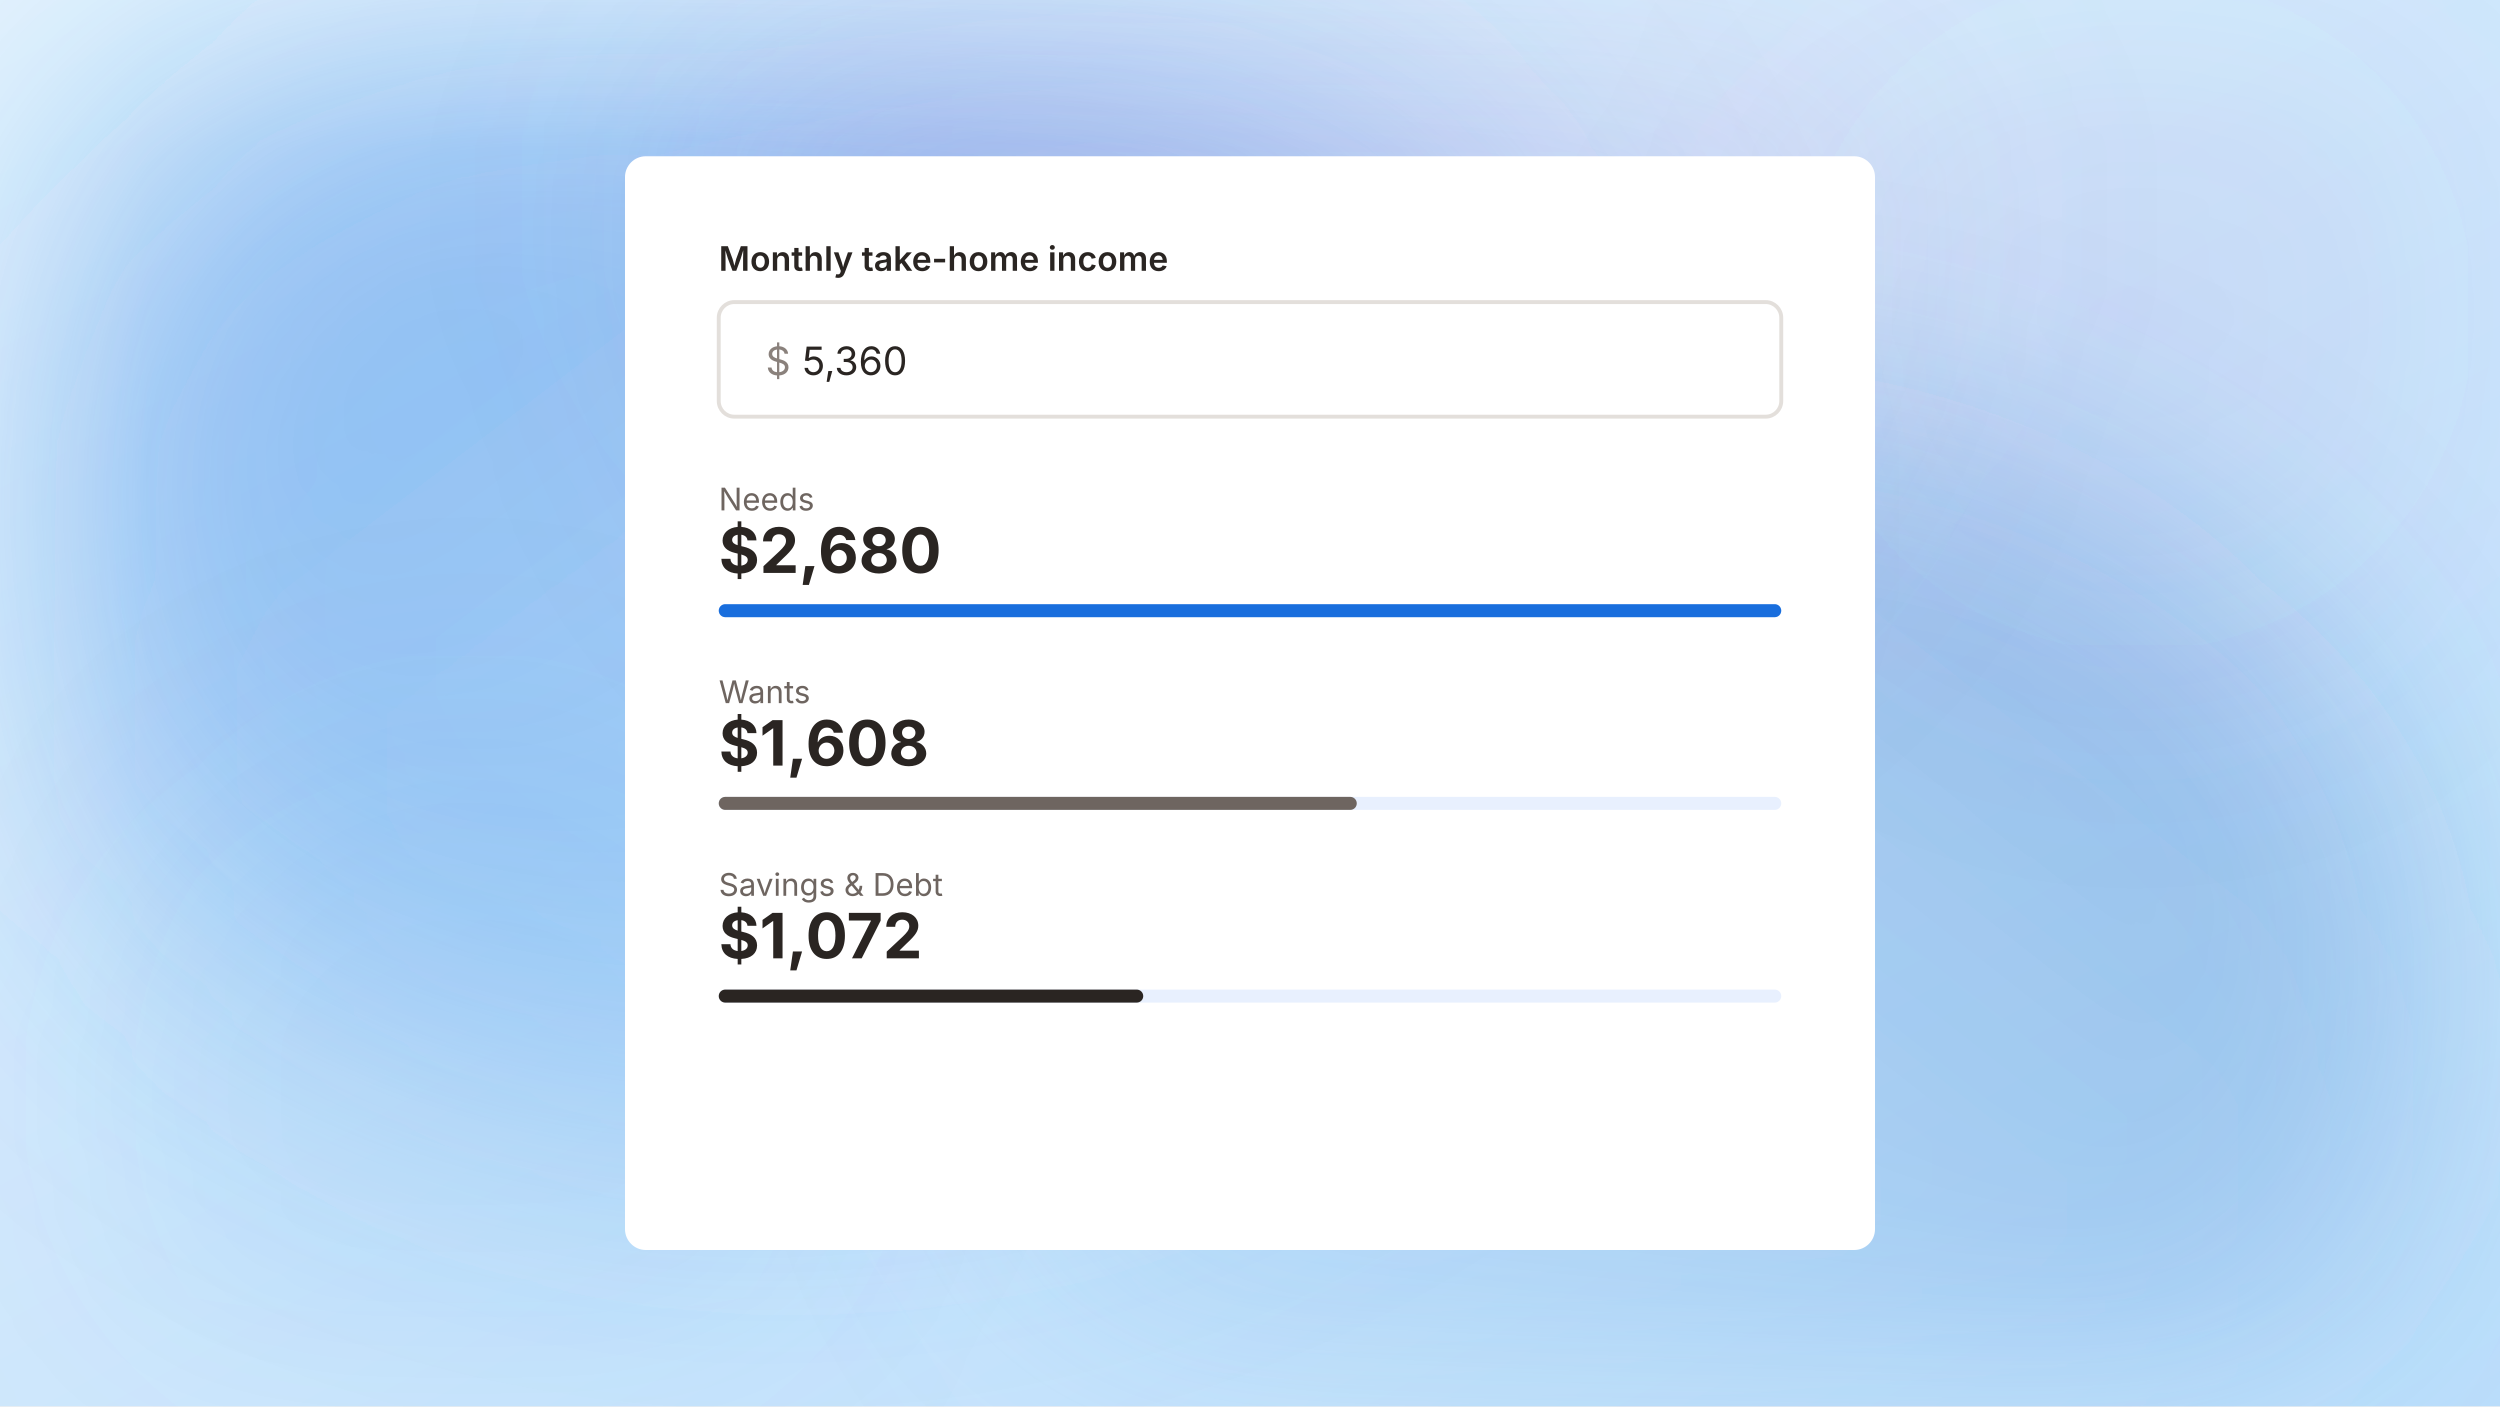
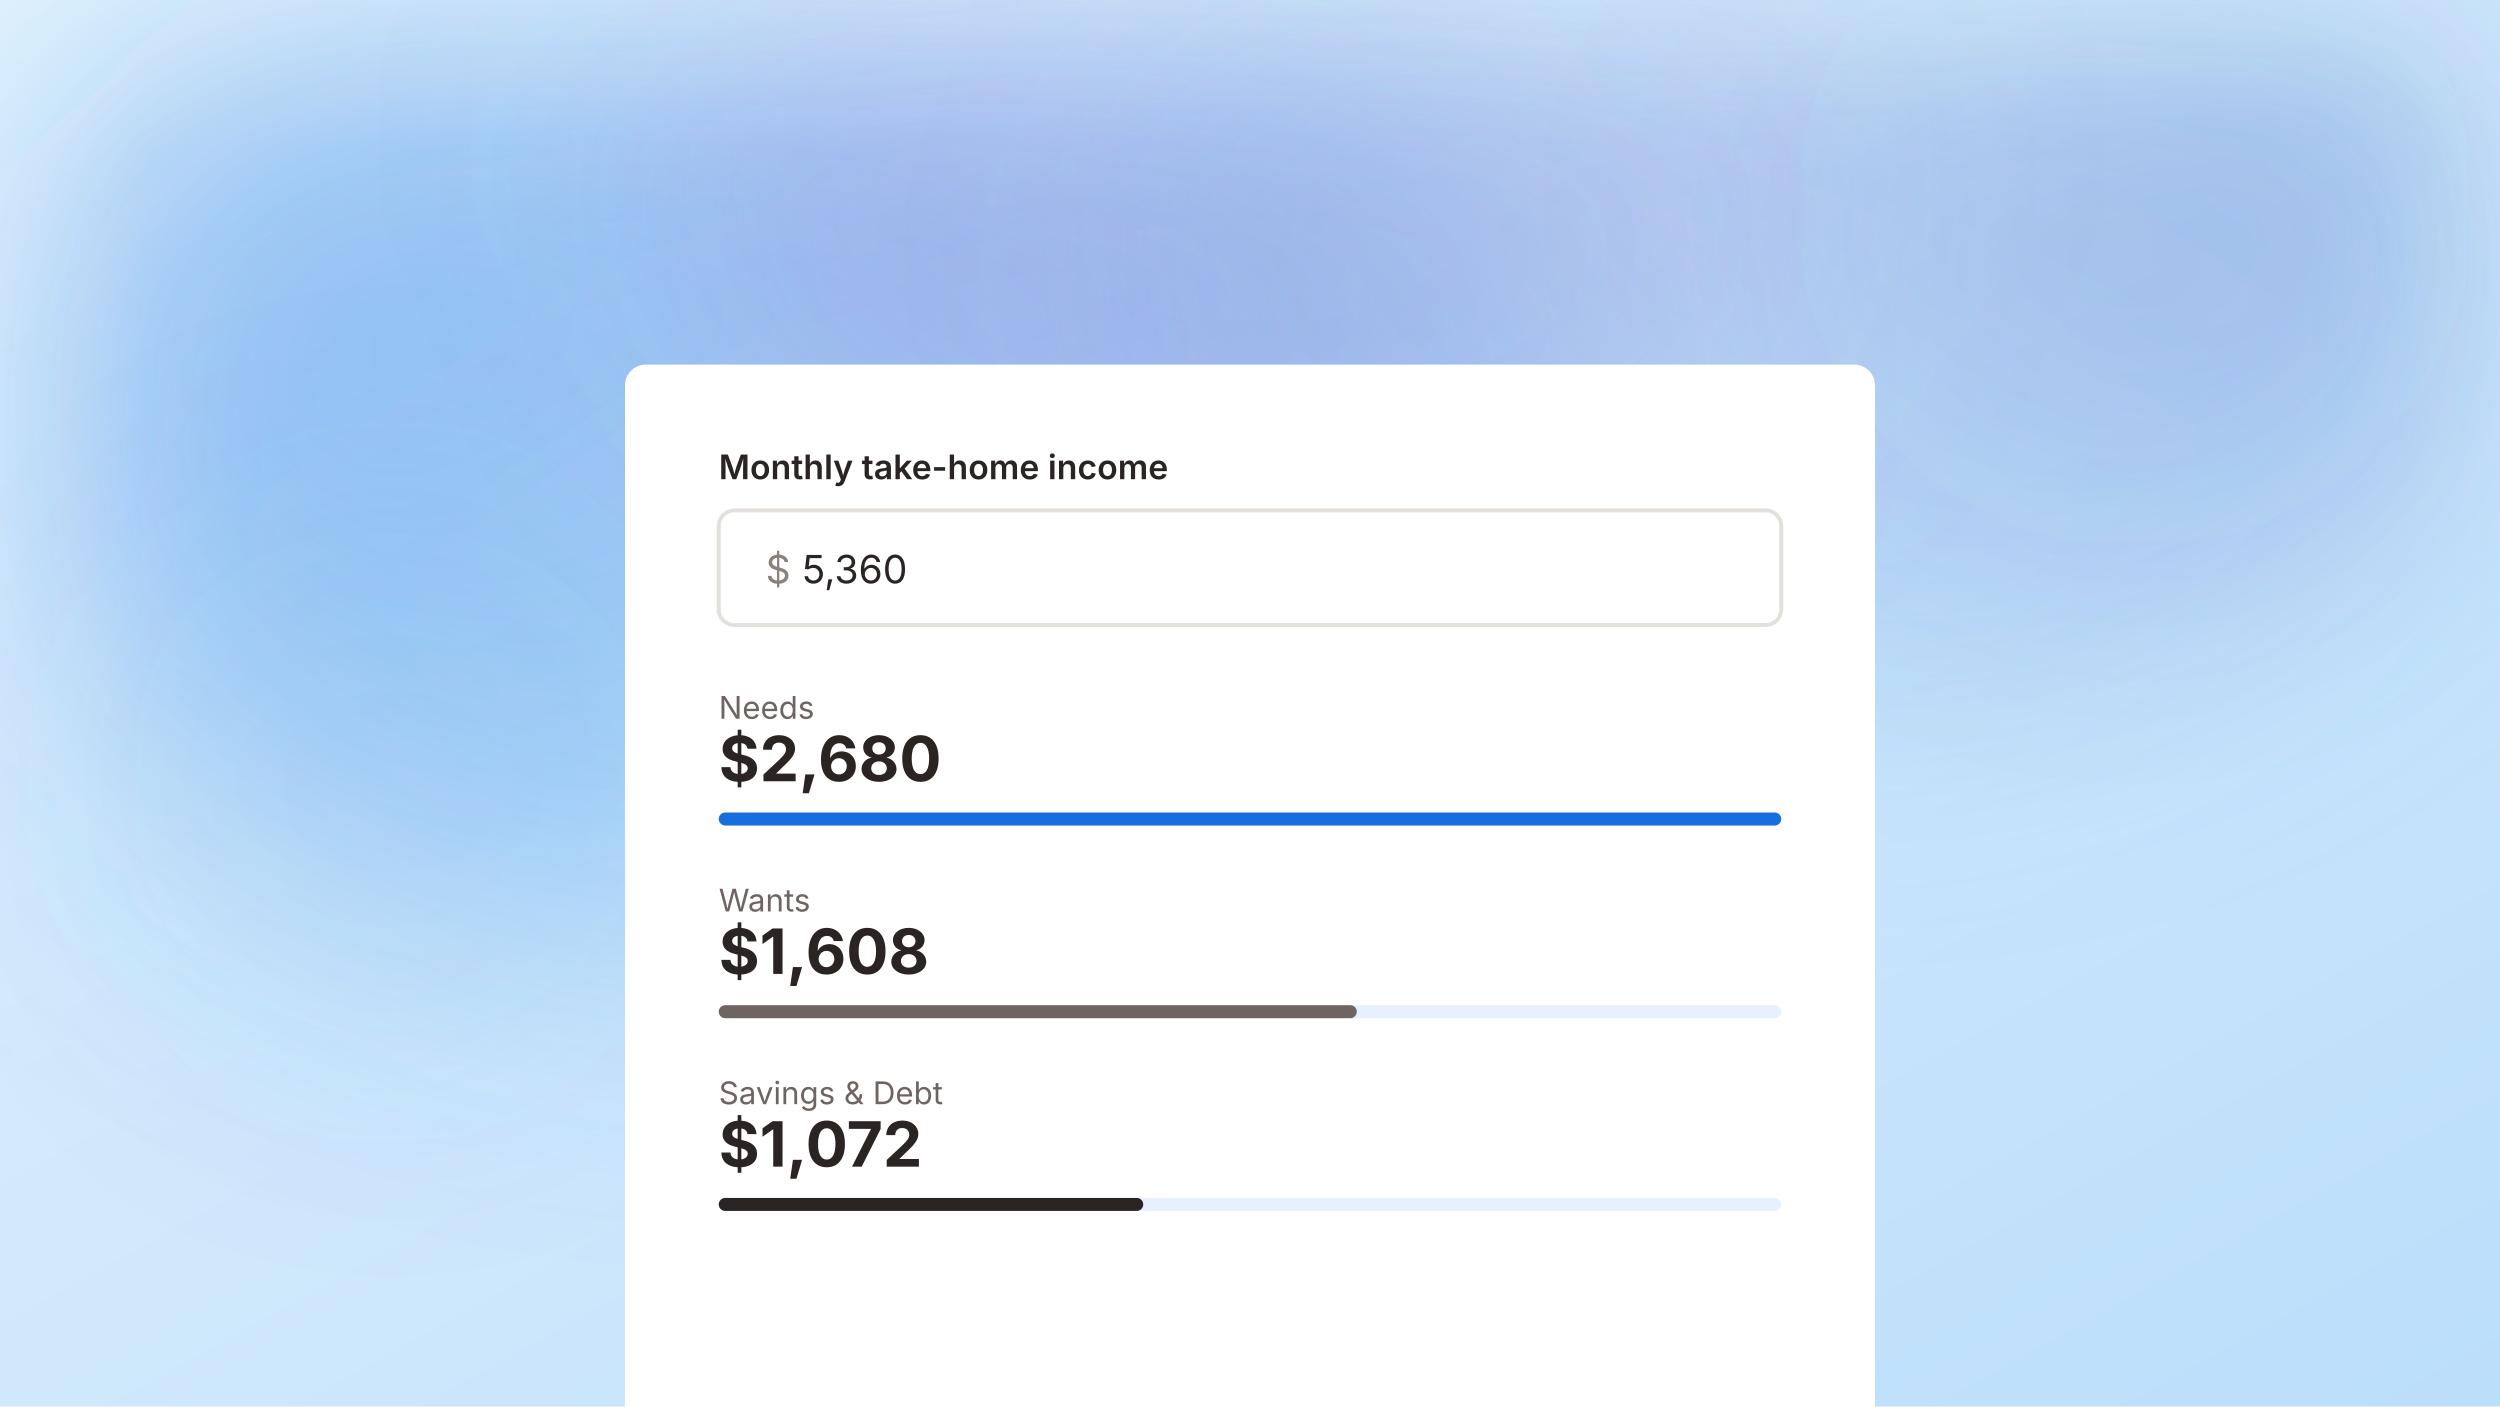
<svg xmlns="http://www.w3.org/2000/svg" width="960" height="540" viewBox="0 0 960 540">
  <defs>
    <linearGradient id="bg" x1="0%" y1="0%" x2="100%" y2="100%">
      <stop offset="0%" stop-color="#E3F2FD" />
      <stop offset="100%" stop-color="#BBDEFB" />
    </linearGradient>
    <linearGradient id="blob1" x1="0%" y1="0%" x2="100%" y2="100%">
      <stop offset="0%" stop-color="#196EDD" stop-opacity="0.5" />
      <stop offset="100%" stop-color="#64B5F6" stop-opacity="0.25" />
    </linearGradient>
    <linearGradient id="blob2" x1="100%" y1="0%" x2="0%" y2="100%">
      <stop offset="0%" stop-color="#1259B8" stop-opacity="0.35" />
      <stop offset="100%" stop-color="#90CAF9" stop-opacity="0.15" />
    </linearGradient>
    <linearGradient id="blob3" x1="0%" y1="100%" x2="100%" y2="0%">
      <stop offset="0%" stop-color="#7E57C2" stop-opacity="0.3" />
      <stop offset="100%" stop-color="#CE93D8" stop-opacity="0.1" />
    </linearGradient>
    <filter id="blur1" x="-50%" y="-50%" width="200%" height="200%">
      <feGaussianBlur stdDeviation="60" />
    </filter>
    <filter id="blur2" x="-50%" y="-50%" width="200%" height="200%">
      <feGaussianBlur stdDeviation="45" />
    </filter>
    <filter id="blur3" x="-50%" y="-50%" width="200%" height="200%">
      <feGaussianBlur stdDeviation="55" />
    </filter>
  </defs>
  <rect width="960" height="540" fill="url(#bg)" />
-   <ellipse cx="300" cy="200" rx="300" ry="230" fill="url(#blob1)" filter="url(#blur1)" />
-   <ellipse cx="650" cy="380" rx="280" ry="220" fill="url(#blob2)" filter="url(#blur2)" />
-   <ellipse cx="500" cy="80" rx="220" ry="180" fill="url(#blob3)" filter="url(#blur3)" />
-   <circle cx="180" cy="420" r="150" fill="#196EDD" fill-opacity="0.06" filter="url(#blur2)" />
-   <circle cx="820" cy="120" r="130" fill="#7E57C2" fill-opacity="0.08" filter="url(#blur3)" />
-   <rect x="240" y="60" width="480" height="420" rx="8" fill="white" />
-   <text x="276" y="104" font-family="system-ui, -apple-system, sans-serif" font-size="13" font-weight="600" fill="#2A2522">Monthly take-home income</text>
-   <rect x="276" y="116" width="408" height="44" rx="6" fill="none" stroke="#E3DFDB" stroke-width="1.5" />
-   <text x="294" y="144" font-family="system-ui, -apple-system, sans-serif" font-size="15" fill="#8A817C">$</text>
-   <text x="308" y="144" font-family="system-ui, -apple-system, sans-serif" font-size="15" fill="#2A2522">5,360</text>
-   <text x="276" y="196" font-family="system-ui, -apple-system, sans-serif" font-size="12" fill="#6E6560">Needs</text>
-   <text x="276" y="220" font-family="system-ui, -apple-system, sans-serif" font-size="24" font-weight="700" fill="#2A2522">$2,680</text>
-   <rect x="276" y="232" width="408" height="5" rx="2.5" fill="#E8F0FE" />
-   <rect x="276" y="232" width="408" height="5" rx="2.5" fill="#196EDD" />
-   <text x="276" y="270" font-family="system-ui, -apple-system, sans-serif" font-size="12" fill="#6E6560">Wants</text>
-   <text x="276" y="294" font-family="system-ui, -apple-system, sans-serif" font-size="24" font-weight="700" fill="#2A2522">$1,608</text>
-   <rect x="276" y="306" width="408" height="5" rx="2.5" fill="#E8F0FE" />
-   <rect x="276" y="306" width="245" height="5" rx="2.5" fill="#6E6560" />
-   <text x="276" y="344" font-family="system-ui, -apple-system, sans-serif" font-size="12" fill="#6E6560">Savings &amp; Debt</text>
-   <text x="276" y="368" font-family="system-ui, -apple-system, sans-serif" font-size="24" font-weight="700" fill="#2A2522">$1,072</text>
-   <rect x="276" y="380" width="408" height="5" rx="2.5" fill="#E8F0FE" />
-   <rect x="276" y="380" width="163" height="5" rx="2.5" fill="#2A2522" />
+   <ellipse cx="300" cy="160" rx="300" ry="200" fill="url(#blob1)" filter="url(#blur1)" />
+   <ellipse cx="700" cy="100" rx="260" ry="180" fill="url(#blob2)" filter="url(#blur2)" />
+   <ellipse cx="480" cy="50" rx="220" ry="160" fill="url(#blob3)" filter="url(#blur3)" />
+   <circle cx="150" cy="300" r="120" fill="#196EDD" fill-opacity="0.06" filter="url(#blur2)" />
+   <circle cx="820" cy="80" r="130" fill="#7E57C2" fill-opacity="0.08" filter="url(#blur3)" />
+   <rect x="240" y="140" width="480" height="420" rx="8" fill="white" />
+   <text x="276" y="184" font-family="system-ui, -apple-system, sans-serif" font-size="13" font-weight="600" fill="#2A2522">Monthly take-home income</text>
+   <rect x="276" y="196" width="408" height="44" rx="6" fill="none" stroke="#E3DFDB" stroke-width="1.5" />
+   <text x="294" y="224" font-family="system-ui, -apple-system, sans-serif" font-size="15" fill="#8A817C">$</text>
+   <text x="308" y="224" font-family="system-ui, -apple-system, sans-serif" font-size="15" fill="#2A2522">5,360</text>
+   <text x="276" y="276" font-family="system-ui, -apple-system, sans-serif" font-size="12" fill="#6E6560">Needs</text>
+   <text x="276" y="300" font-family="system-ui, -apple-system, sans-serif" font-size="24" font-weight="700" fill="#2A2522">$2,680</text>
+   <rect x="276" y="312" width="408" height="5" rx="2.5" fill="#E8F0FE" />
+   <rect x="276" y="312" width="408" height="5" rx="2.5" fill="#196EDD" />
+   <text x="276" y="350" font-family="system-ui, -apple-system, sans-serif" font-size="12" fill="#6E6560">Wants</text>
+   <text x="276" y="374" font-family="system-ui, -apple-system, sans-serif" font-size="24" font-weight="700" fill="#2A2522">$1,608</text>
+   <rect x="276" y="386" width="408" height="5" rx="2.5" fill="#E8F0FE" />
+   <rect x="276" y="386" width="245" height="5" rx="2.5" fill="#6E6560" />
+   <text x="276" y="424" font-family="system-ui, -apple-system, sans-serif" font-size="12" fill="#6E6560">Savings &amp; Debt</text>
+   <text x="276" y="448" font-family="system-ui, -apple-system, sans-serif" font-size="24" font-weight="700" fill="#2A2522">$1,072</text>
+   <rect x="276" y="460" width="408" height="5" rx="2.5" fill="#E8F0FE" />
+   <rect x="276" y="460" width="163" height="5" rx="2.5" fill="#2A2522" />
</svg>
